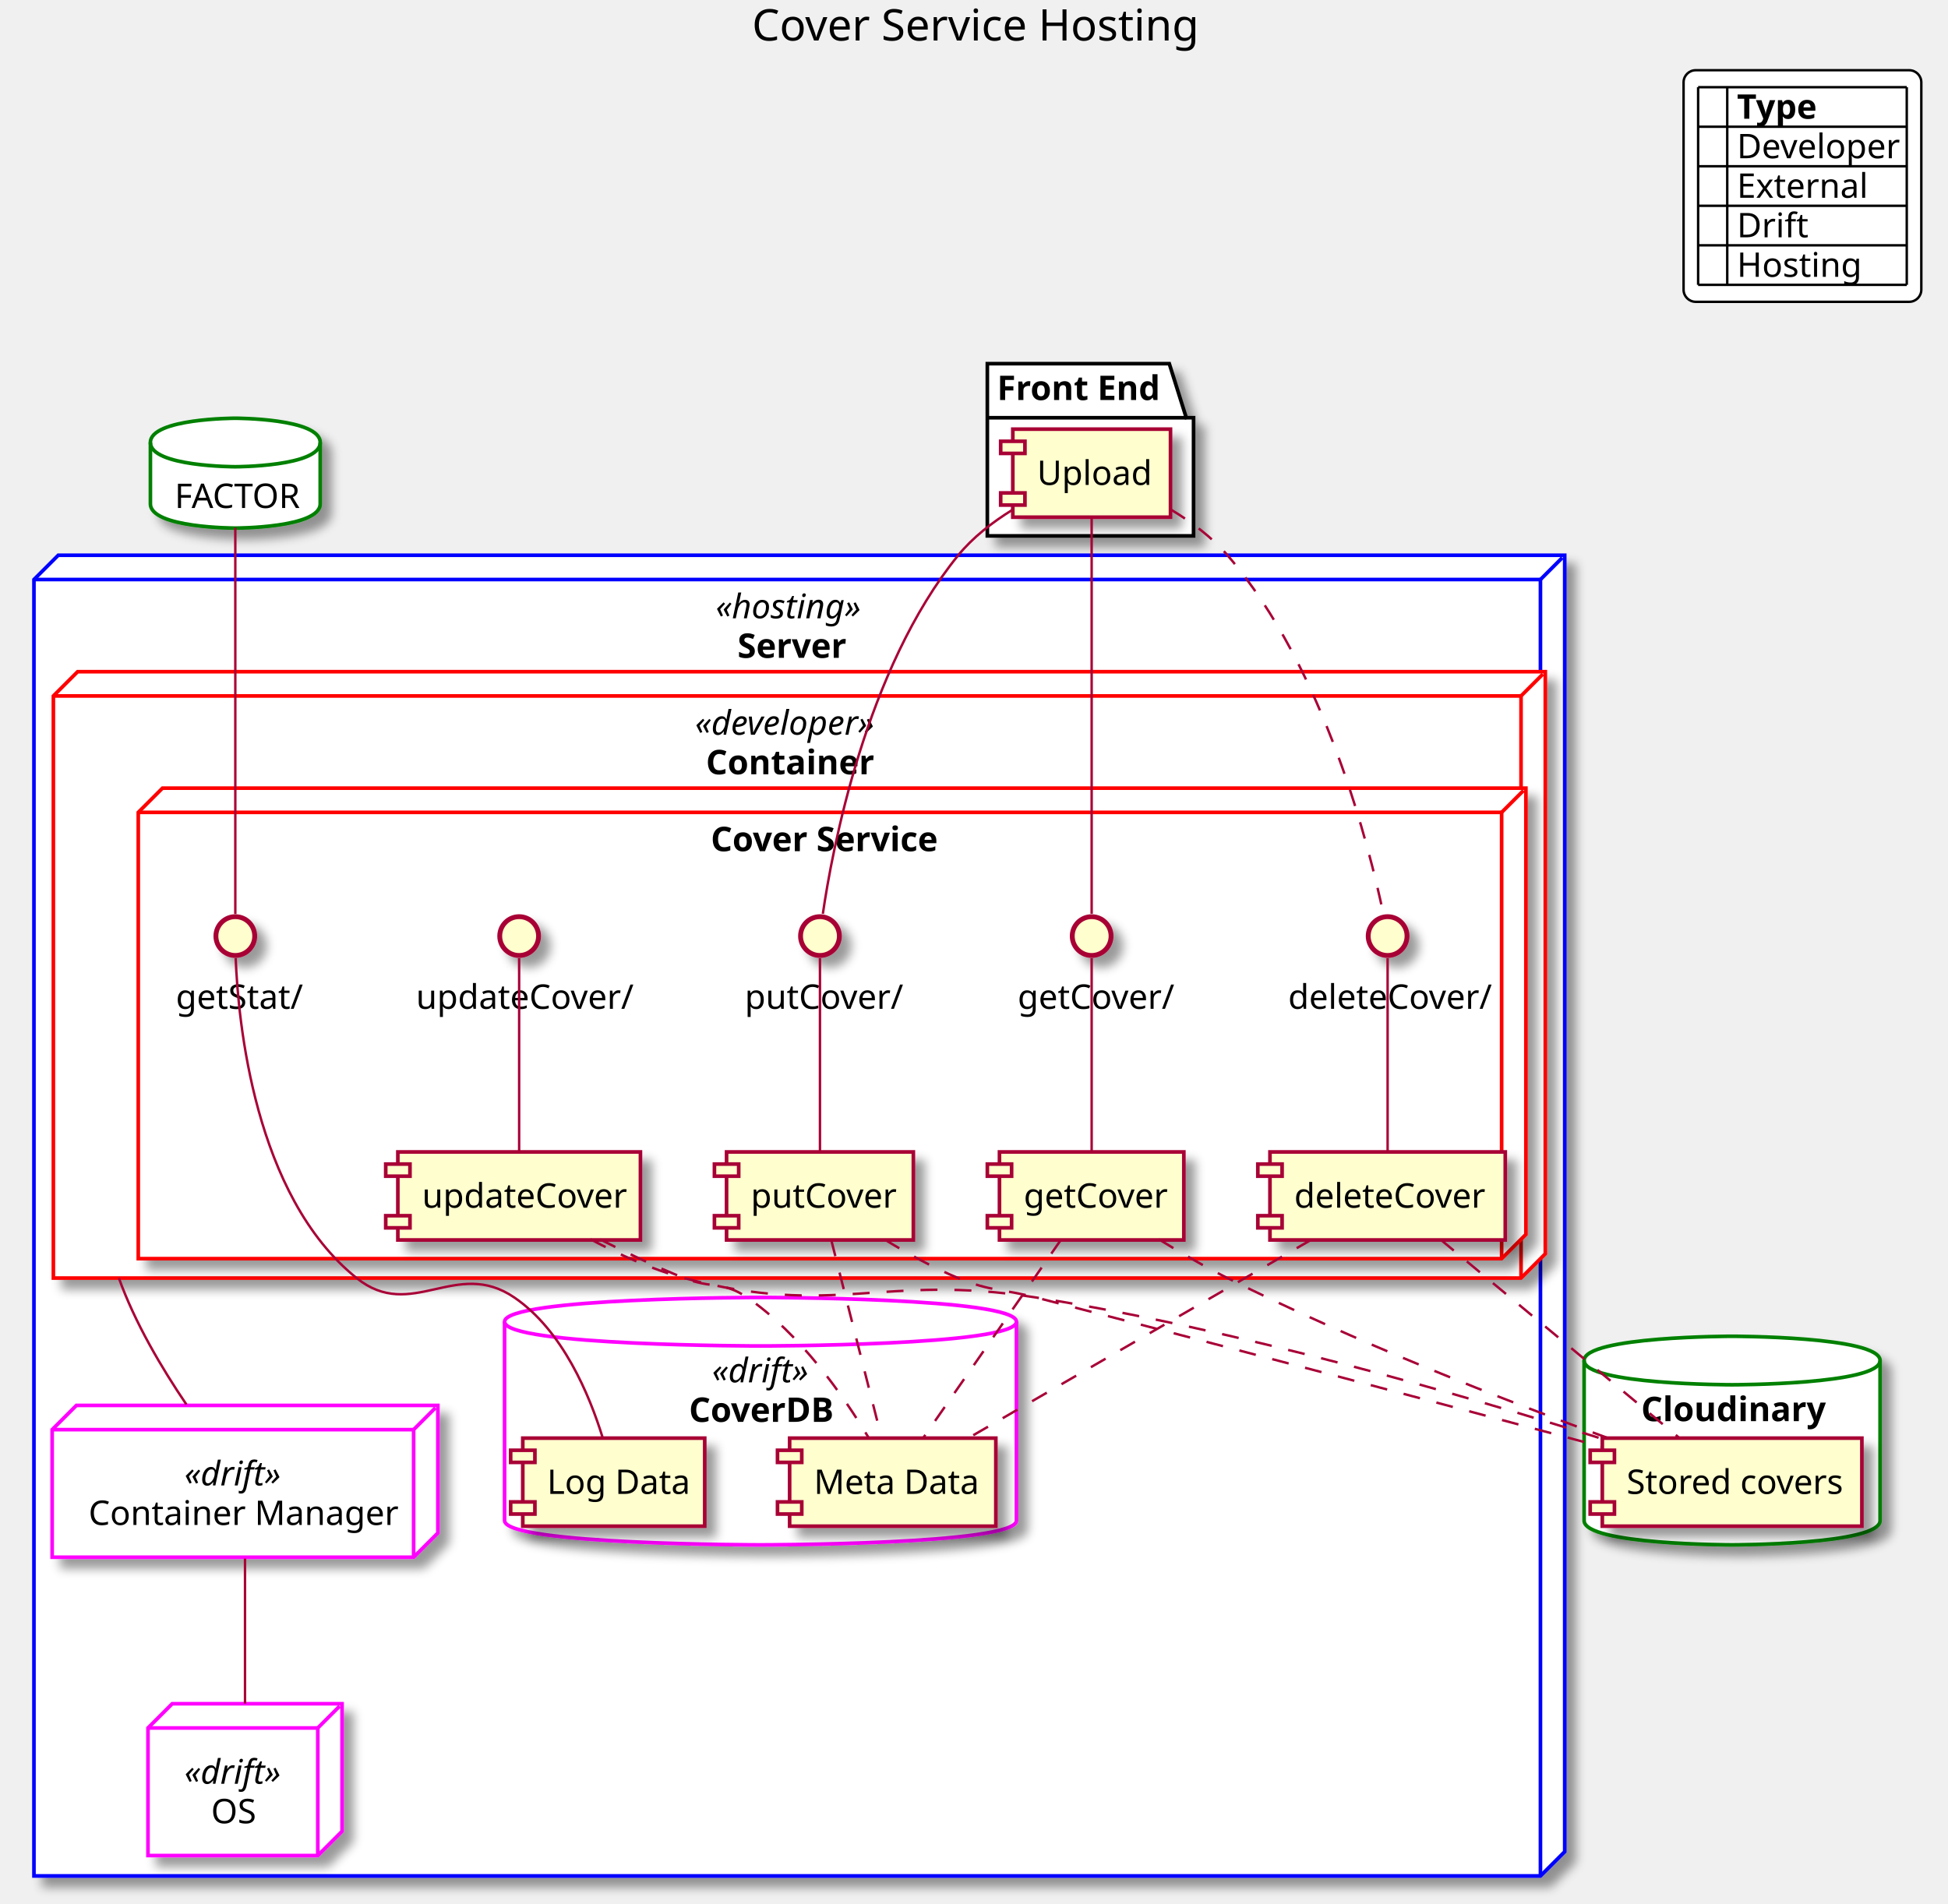
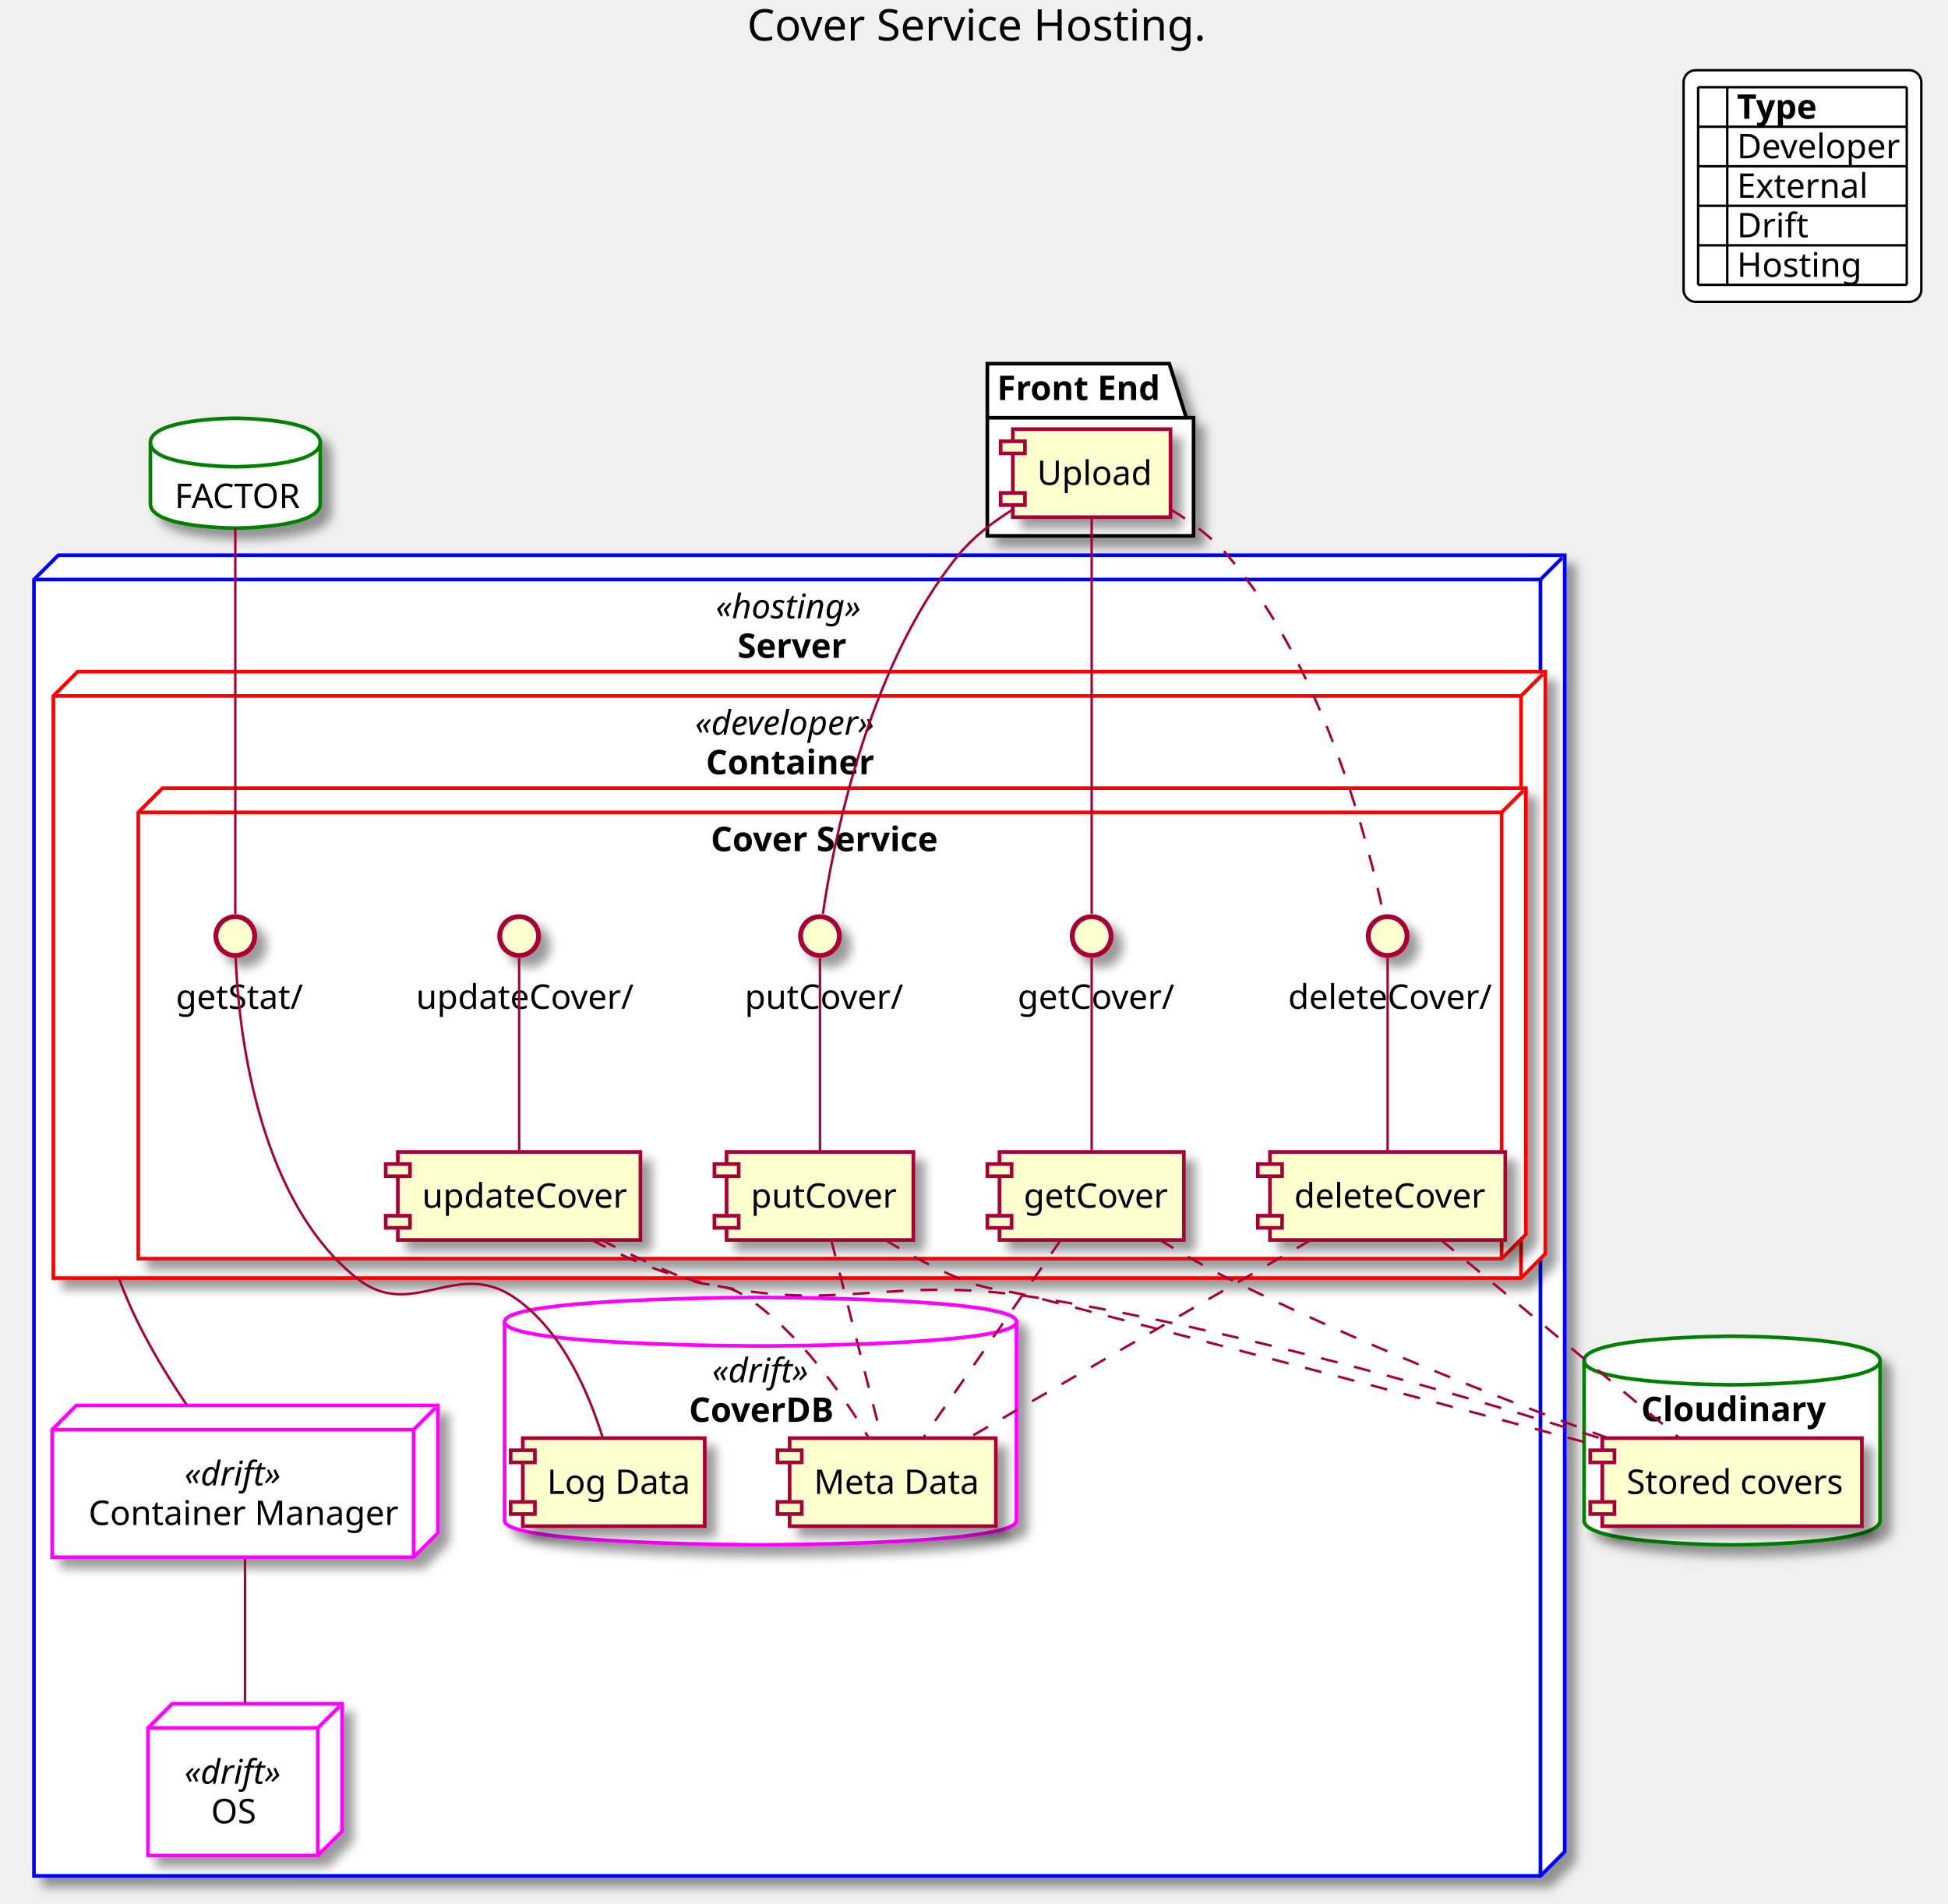
<svg xmlns="http://www.w3.org/2000/svg" contentScriptType="application/ecmascript" contentStyleType="text/css" height="785px" preserveAspectRatio="none" style="width:803px;height:785px;" version="1.1" viewBox="0 0 803 785" width="803px" zoomAndPan="magnify">
  <defs>
-     <filter height="1" id="bwy6wfefr5h8i0" width="1" x="0" y="0">
+     <filter height="1" id="b1uswzibmq6fhs0" width="1" x="0" y="0">
      <feFlood flood-color="#FF0000" result="flood" />
      <feComposite in="SourceGraphic" in2="flood" operator="over" />
    </filter>
-     <filter height="1" id="bwy6wfefr5h8i1" width="1" x="0" y="0">
+     <filter height="1" id="b1uswzibmq6fhs1" width="1" x="0" y="0">
      <feFlood flood-color="#008000" result="flood" />
      <feComposite in="SourceGraphic" in2="flood" operator="over" />
    </filter>
-     <filter height="1" id="bwy6wfefr5h8i2" width="1" x="0" y="0">
+     <filter height="1" id="b1uswzibmq6fhs2" width="1" x="0" y="0">
      <feFlood flood-color="#FF00FF" result="flood" />
      <feComposite in="SourceGraphic" in2="flood" operator="over" />
    </filter>
-     <filter height="1" id="bwy6wfefr5h8i3" width="1" x="0" y="0">
+     <filter height="1" id="b1uswzibmq6fhs3" width="1" x="0" y="0">
      <feFlood flood-color="#0000FF" result="flood" />
      <feComposite in="SourceGraphic" in2="flood" operator="over" />
    </filter>
-     <filter height="300%" id="fwy6wfefr5h8i" width="300%" x="-1" y="-1">
+     <filter height="300%" id="f1uswzibmq6fhs" width="300%" x="-1" y="-1">
      <feGaussianBlur result="blurOut" stdDeviation="2.0" />
      <feColorMatrix in="blurOut" result="blurOut2" type="matrix" values="0 0 0 0 0 0 0 0 0 0 0 0 0 0 0 0 0 0 .4 0" />
      <feOffset dx="4.0" dy="4.0" in="blurOut2" result="blurOut3" />
      <feBlend in="SourceGraphic" in2="blurOut3" mode="normal" />
    </filter>
  </defs>
  <g>
-     <text fill="#000000" font-family="sans-serif" font-size="18" lengthAdjust="spacingAndGlyphs" textLength="181" x="310" y="16.708">Cover Service Hosting</text>
+     <text fill="#000000" font-family="sans-serif" font-size="18" lengthAdjust="spacingAndGlyphs" textLength="185" x="308" y="16.708">Cover Service Hosting.</text>
    <rect fill="#FFFFFF" height="95.484" rx="5" ry="5" style="stroke: #000000; stroke-width: 1.0;" width="98" x="694" y="28.953" />
    <text fill="#000000" font-family="sans-serif" font-size="14" font-weight="bold" lengthAdjust="spacingAndGlyphs" textLength="0" x="704" y="48.948" />
    <text fill="#000000" font-family="sans-serif" font-size="14" font-weight="bold" lengthAdjust="spacingAndGlyphs" textLength="33" x="716" y="48.948">Type</text>
-     <text fill="#000000" filter="url(#bwy6wfefr5h8i0)" font-family="sans-serif" font-size="14" lengthAdjust="spacingAndGlyphs" textLength="0" x="712" y="65.245" />
+     <text fill="#000000" filter="url(#b1uswzibmq6fhs0)" font-family="sans-serif" font-size="14" lengthAdjust="spacingAndGlyphs" textLength="0" x="712" y="65.245" />
    <text fill="#000000" font-family="sans-serif" font-size="14" lengthAdjust="spacingAndGlyphs" textLength="66" x="716" y="65.245">Developer</text>
-     <text fill="#000000" filter="url(#bwy6wfefr5h8i1)" font-family="sans-serif" font-size="14" lengthAdjust="spacingAndGlyphs" textLength="0" x="712" y="81.542" />
+     <text fill="#000000" filter="url(#b1uswzibmq6fhs1)" font-family="sans-serif" font-size="14" lengthAdjust="spacingAndGlyphs" textLength="0" x="712" y="81.542" />
    <text fill="#000000" font-family="sans-serif" font-size="14" lengthAdjust="spacingAndGlyphs" textLength="51" x="716" y="81.542">External</text>
-     <text fill="#000000" filter="url(#bwy6wfefr5h8i2)" font-family="sans-serif" font-size="14" lengthAdjust="spacingAndGlyphs" textLength="0" x="712" y="97.839" />
+     <text fill="#000000" filter="url(#b1uswzibmq6fhs2)" font-family="sans-serif" font-size="14" lengthAdjust="spacingAndGlyphs" textLength="0" x="712" y="97.839" />
    <text fill="#000000" font-family="sans-serif" font-size="14" lengthAdjust="spacingAndGlyphs" textLength="28" x="716" y="97.839">Drift</text>
-     <text fill="#000000" filter="url(#bwy6wfefr5h8i3)" font-family="sans-serif" font-size="14" lengthAdjust="spacingAndGlyphs" textLength="0" x="712" y="114.136" />
+     <text fill="#000000" filter="url(#b1uswzibmq6fhs3)" font-family="sans-serif" font-size="14" lengthAdjust="spacingAndGlyphs" textLength="0" x="712" y="114.136" />
    <text fill="#000000" font-family="sans-serif" font-size="14" lengthAdjust="spacingAndGlyphs" textLength="49" x="716" y="114.136">Hosting</text>
    <line style="stroke: #000000; stroke-width: 1.0;" x1="700" x2="786" y1="35.953" y2="35.953" />
    <line style="stroke: #000000; stroke-width: 1.0;" x1="700" x2="786" y1="52.25" y2="52.25" />
    <line style="stroke: #000000; stroke-width: 1.0;" x1="700" x2="786" y1="68.547" y2="68.547" />
    <line style="stroke: #000000; stroke-width: 1.0;" x1="700" x2="786" y1="84.844" y2="84.844" />
    <line style="stroke: #000000; stroke-width: 1.0;" x1="700" x2="786" y1="101.141" y2="101.141" />
    <line style="stroke: #000000; stroke-width: 1.0;" x1="700" x2="786" y1="117.438" y2="117.438" />
    <line style="stroke: #000000; stroke-width: 1.0;" x1="700" x2="700" y1="35.953" y2="117.438" />
    <line style="stroke: #000000; stroke-width: 1.0;" x1="712" x2="712" y1="35.953" y2="117.438" />
    <line style="stroke: #000000; stroke-width: 1.0;" x1="786" x2="786" y1="35.953" y2="117.438" />
-     <polygon fill="#FFFFFF" filter="url(#fwy6wfefr5h8i)" points="407,149.938,482,149.938,489,172.234,492,172.234,492,220.938,407,220.938,407,149.938" style="stroke: #000000; stroke-width: 1.5;" />
+     <polygon fill="#FFFFFF" filter="url(#f1uswzibmq6fhs)" points="407,149.938,482,149.938,489,172.234,492,172.234,492,220.938,407,220.938,407,149.938" style="stroke: #000000; stroke-width: 1.5;" />
    <line style="stroke: #000000; stroke-width: 1.5;" x1="407" x2="489" y1="172.234" y2="172.234" />
    <text fill="#000000" font-family="sans-serif" font-size="14" font-weight="bold" lengthAdjust="spacingAndGlyphs" textLength="69" x="411" y="164.933">Front End</text>
-     <polygon fill="#FFFFFF" filter="url(#fwy6wfefr5h8i)" points="14,238.938,24,228.938,645,228.938,645,763.438,635,773.438,14,773.438,14,238.938" style="stroke: #0000FF; stroke-width: 1.5;" />
+     <polygon fill="#FFFFFF" filter="url(#f1uswzibmq6fhs)" points="14,238.938,24,228.938,645,228.938,645,763.438,635,773.438,14,773.438,14,238.938" style="stroke: #0000FF; stroke-width: 1.5;" />
    <line style="stroke: #0000FF; stroke-width: 1.5;" x1="635" x2="644" y1="238.938" y2="229.938" />
    <line style="stroke: #0000FF; stroke-width: 1.5;" x1="14" x2="635" y1="238.938" y2="238.938" />
    <line style="stroke: #0000FF; stroke-width: 1.5;" x1="635" x2="635" y1="238.938" y2="773.438" />
    <text fill="#000000" font-family="sans-serif" font-size="14" font-style="italic" lengthAdjust="spacingAndGlyphs" textLength="61" x="295" y="254.933">«hosting»</text>
    <text fill="#000000" font-family="sans-serif" font-size="14" font-weight="bold" lengthAdjust="spacingAndGlyphs" textLength="43" x="304" y="271.229">Server</text>
-     <polygon fill="#FFFFFF" filter="url(#fwy6wfefr5h8i)" points="22,286.938,32,276.938,637,276.938,637,516.938,627,526.938,22,526.938,22,286.938" style="stroke: #FF0000; stroke-width: 1.5;" />
+     <polygon fill="#FFFFFF" filter="url(#f1uswzibmq6fhs)" points="22,286.938,32,276.938,637,276.938,637,516.938,627,526.938,22,526.938,22,286.938" style="stroke: #FF0000; stroke-width: 1.5;" />
    <line style="stroke: #FF0000; stroke-width: 1.5;" x1="627" x2="636" y1="286.938" y2="277.938" />
    <line style="stroke: #FF0000; stroke-width: 1.5;" x1="22" x2="627" y1="286.938" y2="286.938" />
    <line style="stroke: #FF0000; stroke-width: 1.5;" x1="627" x2="627" y1="286.938" y2="526.938" />
    <text fill="#000000" font-family="sans-serif" font-size="14" font-style="italic" lengthAdjust="spacingAndGlyphs" textLength="78" x="286.5" y="302.933">«developer»</text>
    <text fill="#000000" font-family="sans-serif" font-size="14" font-weight="bold" lengthAdjust="spacingAndGlyphs" textLength="69" x="291" y="319.229">Container</text>
-     <polygon fill="#FFFFFF" filter="url(#fwy6wfefr5h8i)" points="57,334.938,67,324.938,629,324.938,629,508.938,619,518.938,57,518.938,57,334.938" style="stroke: #FF0000; stroke-width: 1.5;" />
+     <polygon fill="#FFFFFF" filter="url(#f1uswzibmq6fhs)" points="57,334.938,67,324.938,629,324.938,629,508.938,619,518.938,57,518.938,57,334.938" style="stroke: #FF0000; stroke-width: 1.5;" />
    <line style="stroke: #FF0000; stroke-width: 1.5;" x1="619" x2="628" y1="334.938" y2="325.938" />
    <line style="stroke: #FF0000; stroke-width: 1.5;" x1="57" x2="619" y1="334.938" y2="334.938" />
    <line style="stroke: #FF0000; stroke-width: 1.5;" x1="619" x2="619" y1="334.938" y2="518.938" />
    <text fill="#000000" font-family="sans-serif" font-size="14" font-weight="bold" lengthAdjust="spacingAndGlyphs" textLength="92" x="293" y="350.933">Cover Service</text>
-     <path d="M208,544.938 C208,534.938 313.5,534.938 313.5,534.938 C313.5,534.938 419,534.938 419,544.938 L419,626.938 C419,636.938 313.5,636.938 313.5,636.938 C313.5,636.938 208,636.938 208,626.938 L208,544.938 " fill="#FFFFFF" filter="url(#fwy6wfefr5h8i)" style="stroke: #FF00FF; stroke-width: 1.5;" />
+     <path d="M208,544.938 C208,534.938 313.5,534.938 313.5,534.938 C313.5,534.938 419,534.938 419,544.938 L419,626.938 C419,636.938 313.5,636.938 313.5,636.938 C313.5,636.938 208,636.938 208,626.938 L208,544.938 " fill="#FFFFFF" filter="url(#f1uswzibmq6fhs)" style="stroke: #FF00FF; stroke-width: 1.5;" />
    <path d="M208,544.938 C208,554.938 313.5,554.938 313.5,554.938 C313.5,554.938 419,554.938 419,544.938 " fill="none" style="stroke: #FF00FF; stroke-width: 1.5;" />
    <text fill="#000000" font-family="sans-serif" font-size="14" font-style="italic" lengthAdjust="spacingAndGlyphs" textLength="40" x="293.5" y="569.933">«drift»</text>
    <text fill="#000000" font-family="sans-serif" font-size="14" font-weight="bold" lengthAdjust="spacingAndGlyphs" textLength="59" x="284" y="586.23">CoverDB</text>
-     <path d="M653,560.938 C653,550.938 714,550.938 714,550.938 C714,550.938 775,550.938 775,560.938 L775,626.938 C775,636.938 714,636.938 714,636.938 C714,636.938 653,636.938 653,626.938 L653,560.938 " fill="#FFFFFF" filter="url(#fwy6wfefr5h8i)" style="stroke: #008000; stroke-width: 1.5;" />
+     <path d="M653,560.938 C653,550.938 714,550.938 714,550.938 C714,550.938 775,550.938 775,560.938 L775,626.938 C775,636.938 714,636.938 714,636.938 C714,636.938 653,636.938 653,626.938 L653,560.938 " fill="#FFFFFF" filter="url(#f1uswzibmq6fhs)" style="stroke: #008000; stroke-width: 1.5;" />
    <path d="M653,560.938 C653,570.938 714,570.938 714,570.938 C714,570.938 775,570.938 775,560.938 " fill="none" style="stroke: #008000; stroke-width: 1.5;" />
    <text fill="#000000" font-family="sans-serif" font-size="14" font-weight="bold" lengthAdjust="spacingAndGlyphs" textLength="75" x="676.5" y="585.933">Cloudinary</text>
-     <rect fill="#FEFECE" filter="url(#fwy6wfefr5h8i)" height="36.297" style="stroke: #A80036; stroke-width: 1.5;" width="65" x="417.5" y="176.938" />
+     <rect fill="#FEFECE" filter="url(#f1uswzibmq6fhs)" height="36.297" style="stroke: #A80036; stroke-width: 1.5;" width="65" x="417.5" y="176.938" />
    <rect fill="#FEFECE" height="5" style="stroke: #A80036; stroke-width: 1.5;" width="10" x="412.5" y="181.938" />
    <rect fill="#FEFECE" height="5" style="stroke: #A80036; stroke-width: 1.5;" width="10" x="412.5" y="203.234" />
    <text fill="#000000" font-family="sans-serif" font-size="14" lengthAdjust="spacingAndGlyphs" textLength="45" x="427.5" y="199.933">Upload</text>
-     <path d="M62,182.438 C62,172.438 97,172.438 97,172.438 C97,172.438 132,172.438 132,182.438 L132,207.734 C132,217.734 97,217.734 97,217.734 C97,217.734 62,217.734 62,207.734 L62,182.438 " fill="#FFFFFF" filter="url(#fwy6wfefr5h8i)" style="stroke: #008000; stroke-width: 1.5;" />
+     <path d="M62,182.438 C62,172.438 97,172.438 97,172.438 C97,172.438 132,172.438 132,182.438 L132,207.734 C132,217.734 97,217.734 97,217.734 C97,217.734 62,217.734 62,207.734 L62,182.438 " fill="#FFFFFF" filter="url(#f1uswzibmq6fhs)" style="stroke: #008000; stroke-width: 1.5;" />
    <path d="M62,182.438 C62,192.438 97,192.438 97,192.438 C97,192.438 132,192.438 132,182.438 " fill="none" style="stroke: #008000; stroke-width: 1.5;" />
    <text fill="#000000" font-family="sans-serif" font-size="14" lengthAdjust="spacingAndGlyphs" textLength="50" x="72" y="209.433">FACTOR</text>
-     <rect fill="#FEFECE" filter="url(#fwy6wfefr5h8i)" height="36.297" style="stroke: #A80036; stroke-width: 1.5;" width="76" x="412" y="474.938" />
+     <rect fill="#FEFECE" filter="url(#f1uswzibmq6fhs)" height="36.297" style="stroke: #A80036; stroke-width: 1.5;" width="76" x="412" y="474.938" />
    <rect fill="#FEFECE" height="5" style="stroke: #A80036; stroke-width: 1.5;" width="10" x="407" y="479.938" />
    <rect fill="#FEFECE" height="5" style="stroke: #A80036; stroke-width: 1.5;" width="10" x="407" y="501.234" />
    <text fill="#000000" font-family="sans-serif" font-size="14" lengthAdjust="spacingAndGlyphs" textLength="56" x="422" y="497.933">getCover</text>
-     <rect fill="#FEFECE" filter="url(#fwy6wfefr5h8i)" height="36.297" style="stroke: #A80036; stroke-width: 1.5;" width="77" x="299.5" y="474.938" />
+     <rect fill="#FEFECE" filter="url(#f1uswzibmq6fhs)" height="36.297" style="stroke: #A80036; stroke-width: 1.5;" width="77" x="299.5" y="474.938" />
    <rect fill="#FEFECE" height="5" style="stroke: #A80036; stroke-width: 1.5;" width="10" x="294.5" y="479.938" />
    <rect fill="#FEFECE" height="5" style="stroke: #A80036; stroke-width: 1.5;" width="10" x="294.5" y="501.234" />
    <text fill="#000000" font-family="sans-serif" font-size="14" lengthAdjust="spacingAndGlyphs" textLength="57" x="309.5" y="497.933">putCover</text>
-     <rect fill="#FEFECE" filter="url(#fwy6wfefr5h8i)" height="36.297" style="stroke: #A80036; stroke-width: 1.5;" width="97" x="523.5" y="474.938" />
+     <rect fill="#FEFECE" filter="url(#f1uswzibmq6fhs)" height="36.297" style="stroke: #A80036; stroke-width: 1.5;" width="97" x="523.5" y="474.938" />
    <rect fill="#FEFECE" height="5" style="stroke: #A80036; stroke-width: 1.5;" width="10" x="518.5" y="479.938" />
    <rect fill="#FEFECE" height="5" style="stroke: #A80036; stroke-width: 1.5;" width="10" x="518.5" y="501.234" />
    <text fill="#000000" font-family="sans-serif" font-size="14" lengthAdjust="spacingAndGlyphs" textLength="77" x="533.5" y="497.933">deleteCover</text>
-     <rect fill="#FEFECE" filter="url(#fwy6wfefr5h8i)" height="36.297" style="stroke: #A80036; stroke-width: 1.5;" width="100" x="164" y="474.938" />
+     <rect fill="#FEFECE" filter="url(#f1uswzibmq6fhs)" height="36.297" style="stroke: #A80036; stroke-width: 1.5;" width="100" x="164" y="474.938" />
    <rect fill="#FEFECE" height="5" style="stroke: #A80036; stroke-width: 1.5;" width="10" x="159" y="479.938" />
    <rect fill="#FEFECE" height="5" style="stroke: #A80036; stroke-width: 1.5;" width="10" x="159" y="501.234" />
    <text fill="#000000" font-family="sans-serif" font-size="14" lengthAdjust="spacingAndGlyphs" textLength="80" x="174" y="497.933">updateCover</text>
-     <ellipse cx="450" cy="385.938" fill="#FEFECE" filter="url(#fwy6wfefr5h8i)" rx="8" ry="8" style="stroke: #A80036; stroke-width: 2.0;" />
+     <ellipse cx="450" cy="385.938" fill="#FEFECE" filter="url(#f1uswzibmq6fhs)" rx="8" ry="8" style="stroke: #A80036; stroke-width: 2.0;" />
    <text fill="#000000" font-family="sans-serif" font-size="14" lengthAdjust="spacingAndGlyphs" textLength="61" x="419.5" y="415.933">getCover/</text>
-     <ellipse cx="338" cy="385.938" fill="#FEFECE" filter="url(#fwy6wfefr5h8i)" rx="8" ry="8" style="stroke: #A80036; stroke-width: 2.0;" />
+     <ellipse cx="338" cy="385.938" fill="#FEFECE" filter="url(#f1uswzibmq6fhs)" rx="8" ry="8" style="stroke: #A80036; stroke-width: 2.0;" />
    <text fill="#000000" font-family="sans-serif" font-size="14" lengthAdjust="spacingAndGlyphs" textLength="62" x="307" y="415.933">putCover/</text>
-     <ellipse cx="572" cy="385.938" fill="#FEFECE" filter="url(#fwy6wfefr5h8i)" rx="8" ry="8" style="stroke: #A80036; stroke-width: 2.0;" />
+     <ellipse cx="572" cy="385.938" fill="#FEFECE" filter="url(#f1uswzibmq6fhs)" rx="8" ry="8" style="stroke: #A80036; stroke-width: 2.0;" />
    <text fill="#000000" font-family="sans-serif" font-size="14" lengthAdjust="spacingAndGlyphs" textLength="82" x="531" y="415.933">deleteCover/</text>
-     <ellipse cx="214" cy="385.938" fill="#FEFECE" filter="url(#fwy6wfefr5h8i)" rx="8" ry="8" style="stroke: #A80036; stroke-width: 2.0;" />
+     <ellipse cx="214" cy="385.938" fill="#FEFECE" filter="url(#f1uswzibmq6fhs)" rx="8" ry="8" style="stroke: #A80036; stroke-width: 2.0;" />
    <text fill="#000000" font-family="sans-serif" font-size="14" lengthAdjust="spacingAndGlyphs" textLength="85" x="171.5" y="415.933">updateCover/</text>
-     <ellipse cx="97" cy="385.938" fill="#FEFECE" filter="url(#fwy6wfefr5h8i)" rx="8" ry="8" style="stroke: #A80036; stroke-width: 2.0;" />
+     <ellipse cx="97" cy="385.938" fill="#FEFECE" filter="url(#f1uswzibmq6fhs)" rx="8" ry="8" style="stroke: #A80036; stroke-width: 2.0;" />
    <text fill="#000000" font-family="sans-serif" font-size="14" lengthAdjust="spacingAndGlyphs" textLength="49" x="72.5" y="415.933">getStat/</text>
-     <polygon fill="#FFFFFF" filter="url(#fwy6wfefr5h8i)" points="21.5,589.438,31.5,579.438,180.5,579.438,180.5,632.031,170.5,642.031,21.5,642.031,21.5,589.438" style="stroke: #FF00FF; stroke-width: 1.5;" />
+     <polygon fill="#FFFFFF" filter="url(#f1uswzibmq6fhs)" points="21.5,589.438,31.5,579.438,180.5,579.438,180.5,632.031,170.5,642.031,21.5,642.031,21.5,589.438" style="stroke: #FF00FF; stroke-width: 1.5;" />
    <line style="stroke: #FF00FF; stroke-width: 1.5;" x1="170.5" x2="179.5" y1="589.438" y2="580.438" />
    <line style="stroke: #FF00FF; stroke-width: 1.5;" x1="21.5" x2="170.5" y1="589.438" y2="589.438" />
    <line style="stroke: #FF00FF; stroke-width: 1.5;" x1="170.5" x2="170.5" y1="589.438" y2="642.031" />
    <text fill="#000000" font-family="sans-serif" font-size="14" font-style="italic" lengthAdjust="spacingAndGlyphs" textLength="40" x="76" y="612.433">«drift»</text>
    <text fill="#000000" font-family="sans-serif" font-size="14" lengthAdjust="spacingAndGlyphs" textLength="119" x="36.5" y="628.73">Container Manager</text>
-     <rect fill="#FEFECE" filter="url(#fwy6wfefr5h8i)" height="36.297" style="stroke: #A80036; stroke-width: 1.5;" width="85" x="325.5" y="592.938" />
+     <rect fill="#FEFECE" filter="url(#f1uswzibmq6fhs)" height="36.297" style="stroke: #A80036; stroke-width: 1.5;" width="85" x="325.5" y="592.938" />
    <rect fill="#FEFECE" height="5" style="stroke: #A80036; stroke-width: 1.5;" width="10" x="320.5" y="597.938" />
    <rect fill="#FEFECE" height="5" style="stroke: #A80036; stroke-width: 1.5;" width="10" x="320.5" y="619.234" />
    <text fill="#000000" font-family="sans-serif" font-size="14" lengthAdjust="spacingAndGlyphs" textLength="65" x="335.5" y="615.933">Meta Data</text>
-     <rect fill="#FEFECE" filter="url(#fwy6wfefr5h8i)" height="36.297" style="stroke: #A80036; stroke-width: 1.5;" width="75" x="215.5" y="592.938" />
+     <rect fill="#FEFECE" filter="url(#f1uswzibmq6fhs)" height="36.297" style="stroke: #A80036; stroke-width: 1.5;" width="75" x="215.5" y="592.938" />
    <rect fill="#FEFECE" height="5" style="stroke: #A80036; stroke-width: 1.5;" width="10" x="210.5" y="597.938" />
    <rect fill="#FEFECE" height="5" style="stroke: #A80036; stroke-width: 1.5;" width="10" x="210.5" y="619.234" />
    <text fill="#000000" font-family="sans-serif" font-size="14" lengthAdjust="spacingAndGlyphs" textLength="55" x="225.5" y="615.933">Log Data</text>
-     <polygon fill="#FFFFFF" filter="url(#fwy6wfefr5h8i)" points="61,712.438,71,702.438,141,702.438,141,755.031,131,765.031,61,765.031,61,712.438" style="stroke: #FF00FF; stroke-width: 1.5;" />
+     <polygon fill="#FFFFFF" filter="url(#f1uswzibmq6fhs)" points="61,712.438,71,702.438,141,702.438,141,755.031,131,765.031,61,765.031,61,712.438" style="stroke: #FF00FF; stroke-width: 1.5;" />
    <line style="stroke: #FF00FF; stroke-width: 1.5;" x1="131" x2="140" y1="712.438" y2="703.438" />
    <line style="stroke: #FF00FF; stroke-width: 1.5;" x1="61" x2="131" y1="712.438" y2="712.438" />
    <line style="stroke: #FF00FF; stroke-width: 1.5;" x1="131" x2="131" y1="712.438" y2="765.031" />
    <text fill="#000000" font-family="sans-serif" font-size="14" font-style="italic" lengthAdjust="spacingAndGlyphs" textLength="40" x="76" y="735.433">«drift»</text>
    <text fill="#000000" font-family="sans-serif" font-size="14" lengthAdjust="spacingAndGlyphs" textLength="18" x="87" y="751.73">OS</text>
-     <rect fill="#FEFECE" filter="url(#fwy6wfefr5h8i)" height="36.297" style="stroke: #A80036; stroke-width: 1.5;" width="107" x="660.5" y="592.938" />
+     <rect fill="#FEFECE" filter="url(#f1uswzibmq6fhs)" height="36.297" style="stroke: #A80036; stroke-width: 1.5;" width="107" x="660.5" y="592.938" />
    <rect fill="#FEFECE" height="5" style="stroke: #A80036; stroke-width: 1.5;" width="10" x="655.5" y="597.938" />
    <rect fill="#FEFECE" height="5" style="stroke: #A80036; stroke-width: 1.5;" width="10" x="655.5" y="619.234" />
    <text fill="#000000" font-family="sans-serif" font-size="14" lengthAdjust="spacingAndGlyphs" textLength="87" x="670.5" y="615.933">Stored covers</text>
    <path d="M49,526.938 C55.597,545.344 66.63,564.014 76.84,579.064 " fill="none" id="Container-CM" style="stroke: #A80036; stroke-width: 1.0;" />
    <path d="M101,642.613 C101,660.977 101,684.023 101,702.369 " fill="none" id="CM-OS" style="stroke: #A80036; stroke-width: 1.0;" />
    <path d="M450,213.251 C450,253.214 450,347.036 450,376.745 " fill="none" id="GUI-GET" style="stroke: #A80036; stroke-width: 1.0;" />
    <path d="M417.222,210.272 C409.106,215.299 401.02,221.534 395,228.938 C356.765,275.96 342.969,350.847 339.192,376.76 " fill="none" id="GUI-PUT" style="stroke: #A80036; stroke-width: 1.0;" />
    <path d="M482.545,210.028 C491.001,215.116 499.538,221.443 506,228.938 C546.353,275.739 564.807,350.766 570.223,376.737 " fill="none" id="GUI-DELETE" style="stroke: #A80036; stroke-width: 1.0; stroke-dasharray: 7.0,7.0;" />
    <path d="M450,395.06 C450,412.648 450,451.544 450,474.658 " fill="none" id="GET-getCover" style="stroke: #A80036; stroke-width: 1.0;" />
    <path d="M338,395.06 C338,412.648 338,451.544 338,474.658 " fill="none" id="PUT-putCover" style="stroke: #A80036; stroke-width: 1.0;" />
    <path d="M572,395.06 C572,412.648 572,451.544 572,474.658 " fill="none" id="DELETE-deleteCover" style="stroke: #A80036; stroke-width: 1.0;" />
    <path d="M214,395.06 C214,412.648 214,451.544 214,474.658 " fill="none" id="UPDATE-updateCover" style="stroke: #A80036; stroke-width: 1.0;" />
    <path d="M97,217.598 C97,259.693 97,348.277 97,376.848 " fill="none" id="FACTOR-GETS" style="stroke: #A80036; stroke-width: 1.0;" />
    <path d="M97.156,395.015 C98.128,420.483 104.663,492.964 147,526.938 C169.701,545.154 187.965,518.52 212,534.938 C231.931,548.552 243.009,575.102 248.486,592.932 " fill="none" id="GETS-Log Data" style="stroke: #A80036; stroke-width: 1.0;" />
    <path d="M437.367,511.116 C421.913,533.355 395.912,570.772 380.513,592.932 " fill="none" id="getCover-Meta Data" style="stroke: #A80036; stroke-width: 1.0; stroke-dasharray: 7.0,7.0;" />
    <path d="M342.622,511.116 C348.276,533.355 357.788,570.772 363.422,592.932 " fill="none" id="putCover-Meta Data" style="stroke: #A80036; stroke-width: 1.0; stroke-dasharray: 7.0,7.0;" />
    <path d="M540.572,511.116 C502.125,533.355 437.439,570.772 399.129,592.932 " fill="none" id="deleteCover-Meta Data" style="stroke: #A80036; stroke-width: 1.0; stroke-dasharray: 7.0,7.0;" />
    <path d="M247.392,511.008 C258.255,516.513 270.483,522.323 282,526.938 C293.223,531.434 298.025,528.106 308,534.938 C329.914,549.946 347.633,575.378 357.988,592.65 " fill="none" id="updateCover-Meta Data" style="stroke: #A80036; stroke-width: 1.0; stroke-dasharray: 7.0,7.0;" />
    <path d="M477.698,510.971 C486.568,516.413 496.544,522.197 506,526.938 C557.873,552.945 619.825,577.134 662.551,592.811 " fill="none" id="getCover-Stored covers" style="stroke: #A80036; stroke-width: 1.0; stroke-dasharray: 7.0,7.0;" />
    <path d="M364.695,511.058 C373.983,516.76 384.668,522.674 395,526.938 C408.551,532.53 412.803,531.283 427,534.938 C508.489,555.912 602.758,581.042 660.369,596.498 " fill="none" id="putCover-Stored covers" style="stroke: #A80036; stroke-width: 1.0; stroke-dasharray: 7.0,7.0;" />
    <path d="M593.876,511.116 C620.639,533.355 665.665,570.772 692.332,592.932 " fill="none" id="deleteCover-Stored covers" style="stroke: #A80036; stroke-width: 1.0; stroke-dasharray: 7.0,7.0;" />
    <path d="M243.418,510.939 C255.022,517.145 268.732,523.417 282,526.938 C344.383,543.492 363.251,524.846 427,534.938 C509.856,548.053 603.358,575.209 660.482,593.253 " fill="none" id="updateCover-Stored covers" style="stroke: #A80036; stroke-width: 1.0; stroke-dasharray: 7.0,7.0;" />
  </g>
</svg>
